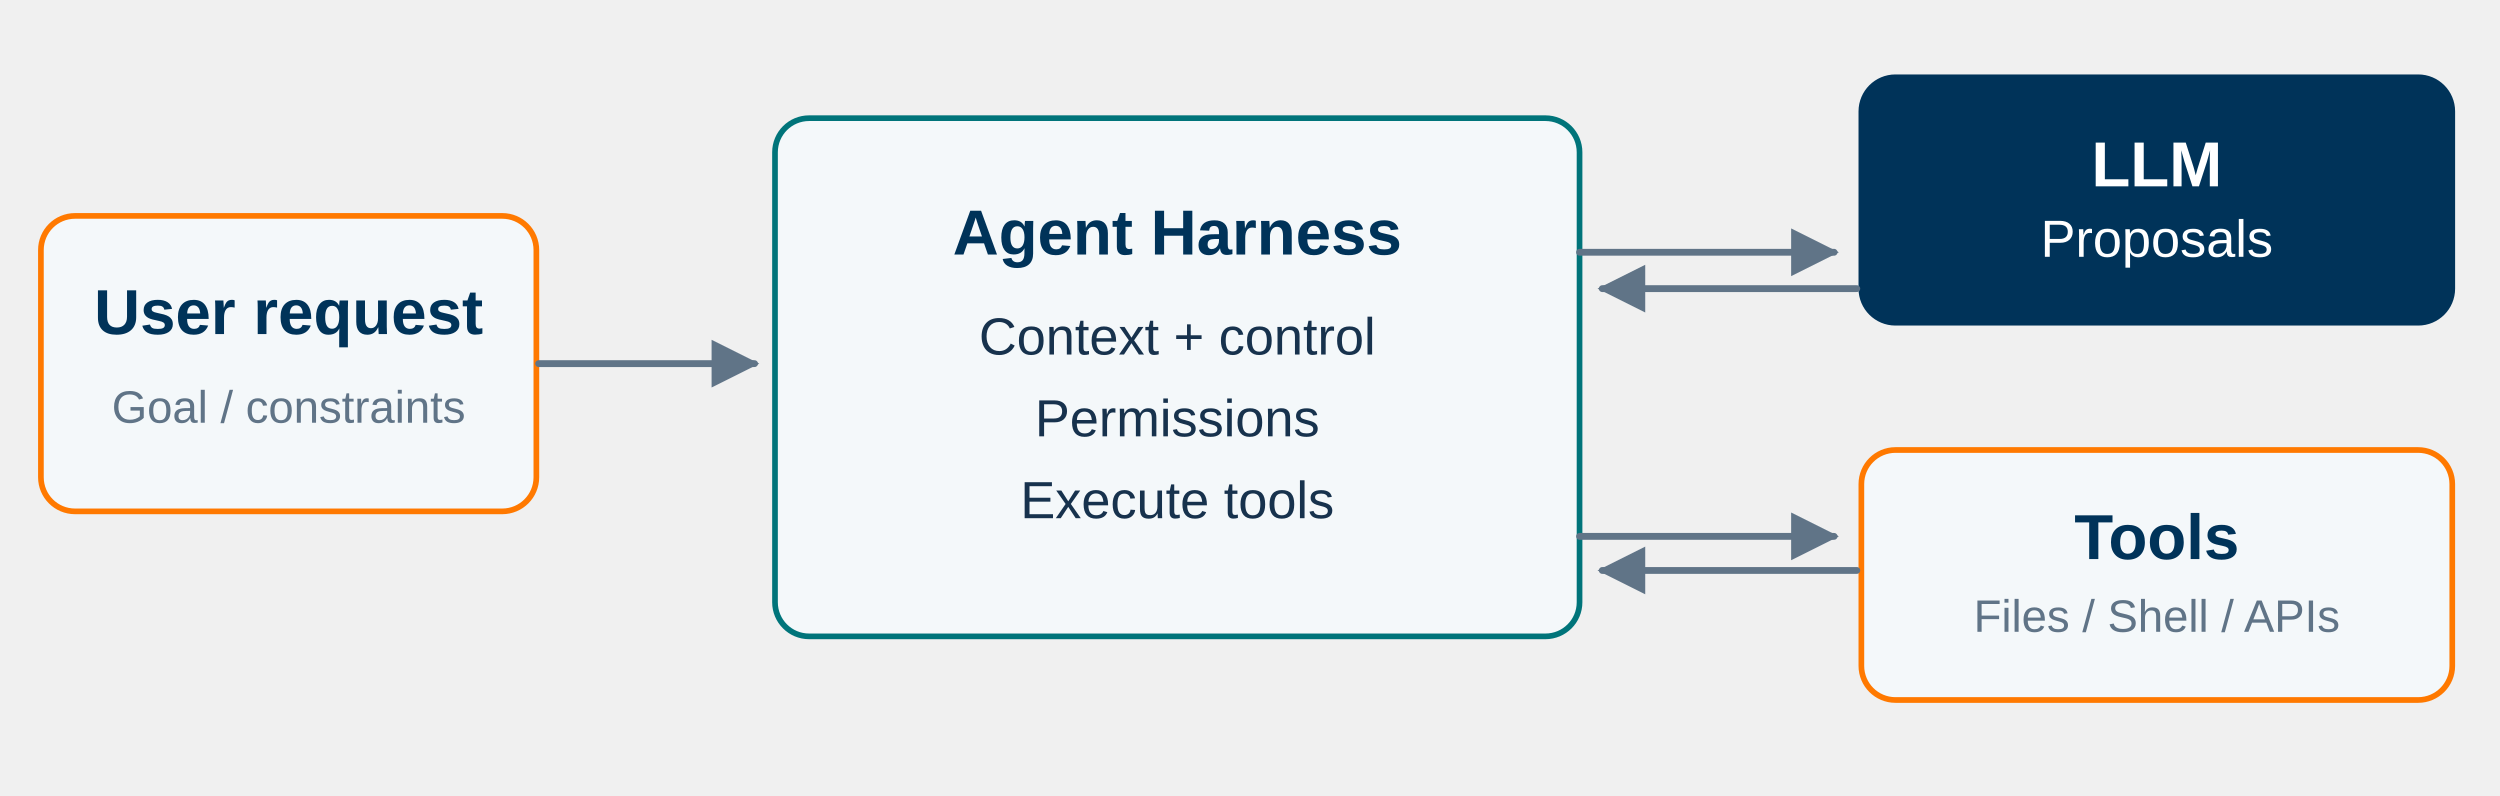
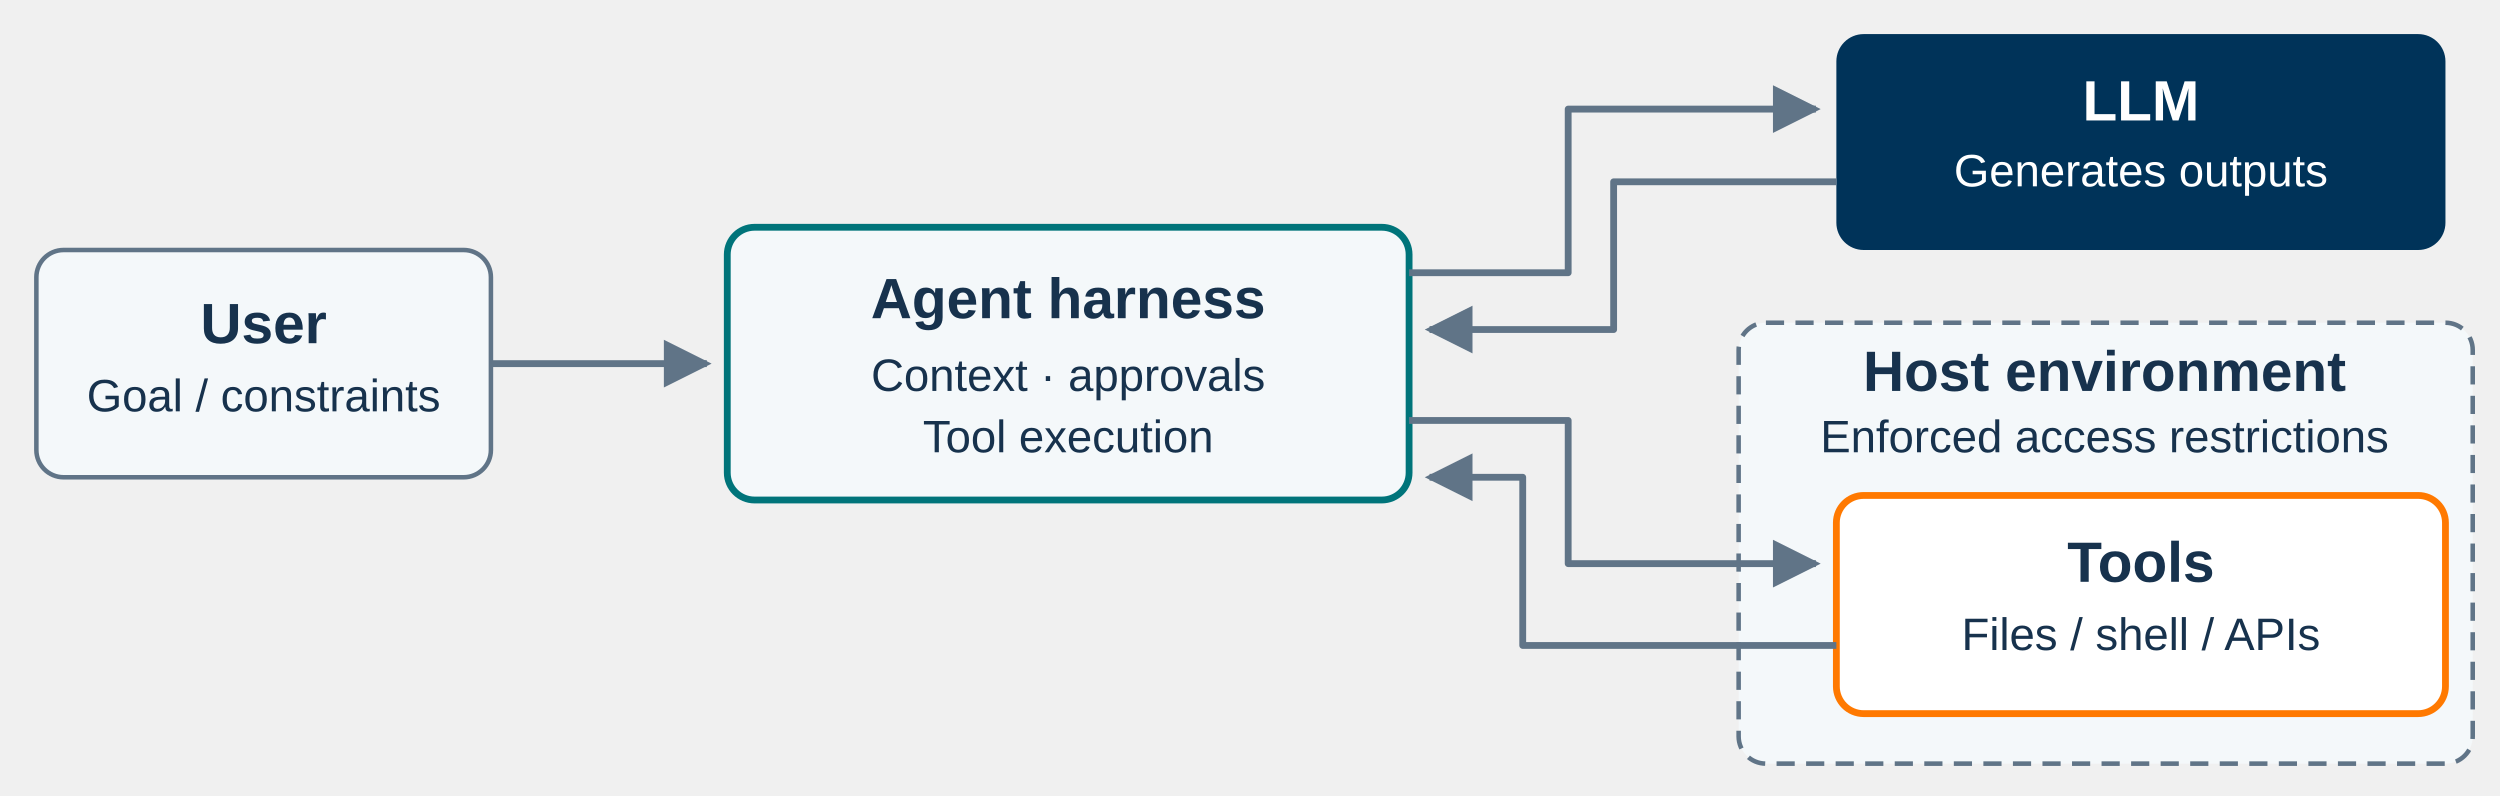
<svg xmlns="http://www.w3.org/2000/svg" width="1100" height="350" viewBox="0 0 1100 350" role="img">
-   <style>text {font-family: Arial, Liberation Sans, sans-serif;} .n {font-size:28px;font-weight:bold;fill:#003359} .m {font-size:23px;fill:#17324D} .sm {font-size:20px;fill:#607487} .white {fill:white;} .bold {font-weight:bold;} .arrow {stroke:#607487;stroke-width:3;fill:none;stroke-linecap:round;stroke-linejoin:round;} </style>
+   <style>text{font-family:Arial,Liberation Sans,sans-serif;fill:#17324D}.head{font-size:25px;font-weight:bold}.sub{font-size:20px}.arrow{stroke:#607487;stroke-width:3;fill:none;stroke-linejoin:round}.white{fill:white}</style>
  <defs>
-     <marker id="arrow" viewBox="0 0 10 10" refX="9" refY="5" markerWidth="7" markerHeight="7" orient="auto-start-reverse">
-       <path d="M0 0 L10 5 L0 10 z" fill="#607487" />
+     <marker id="a" viewBox="0 0 10 10" refX="9" refY="5" markerWidth="7" markerHeight="7" orient="auto">
+       <path d="M0 0 L10 5 L0 10z" fill="#607487" />
    </marker>
  </defs>
-   <rect x="18" y="95" width="218" height="130" rx="15" fill="#F4F8FA" stroke="#FF7900" stroke-width="2.5" />
-   <rect x="341" y="52" width="354" height="228" rx="15" fill="#F4F8FA" stroke="#00747A" stroke-width="2.5" />
-   <rect x="819" y="34" width="260" height="108" rx="15" fill="#003359" stroke="#003359" stroke-width="2.5" />
-   <rect x="819" y="198" width="260" height="110" rx="15" fill="#F4F8FA" stroke="#FF7900" stroke-width="2.5" />
-   <text x="127" y="147" class="n" text-anchor="middle">User request</text>
-   <text x="127" y="186" class="sm" text-anchor="middle">Goal / constraints</text>
-   <text x="518" y="112" class="n" text-anchor="middle">Agent Harness</text>
-   <text x="518" y="156" class="m" text-anchor="middle">Context + control</text>
-   <text x="518" y="192" class="m" text-anchor="middle">Permissions</text>
-   <text x="518" y="228" class="m" text-anchor="middle">Execute tools</text>
-   <text x="949" y="82" class="n white" text-anchor="middle">LLM</text>
-   <text x="949" y="113" class="m white" text-anchor="middle">Proposals</text>
-   <text x="949" y="246" class="n" text-anchor="middle">Tools</text>
-   <text x="949" y="278" class="sm" text-anchor="middle">Files / Shell / APIs</text>
-   <path d="M237 160 H332" class="arrow" marker-end="url(#arrow)" />
-   <path d="M695 111 H807" class="arrow" marker-end="url(#arrow)" />
-   <path d="M817 127 H705" class="arrow" marker-end="url(#arrow)" />
-   <path d="M695 236 H807" class="arrow" marker-end="url(#arrow)" />
-   <path d="M817 251 H705" class="arrow" marker-end="url(#arrow)" />
-   <text x="760" y="96" class="sm" text-anchor="middle" />
+   <rect x="16" y="110" width="200" height="100" rx="12" fill="#F4F8FA" stroke="#607487" stroke-width="2" />
+   <text x="116" y="151" class="head" text-anchor="middle">User</text>
+   <text x="116" y="181" class="sub" text-anchor="middle">Goal / constraints</text>
+   <rect x="320" y="100" width="300" height="120" rx="12" fill="#F4F8FA" stroke="#00747A" stroke-width="3" />
+   <text x="470" y="140" class="head" text-anchor="middle">Agent harness</text>
+   <text x="470" y="172" class="sub" text-anchor="middle">Context · approvals</text>
+   <text x="470" y="199" class="sub" text-anchor="middle">Tool execution</text>
+   <rect x="808" y="15" width="268" height="95" rx="12" fill="#003359" />
+   <text x="942" y="53" class="head white" text-anchor="middle">LLM</text>
+   <text x="942" y="82" class="sub white" text-anchor="middle">Generates outputs</text>
+   <rect x="765" y="142" width="323" height="194" rx="12" fill="#F4F8FA" stroke="#607487" stroke-width="2" stroke-dasharray="8 5" />
+   <text x="926" y="172" class="head" text-anchor="middle">Host environment</text>
+   <text x="926" y="199" class="sub" text-anchor="middle">Enforced access restrictions</text>
+   <rect x="808" y="218" width="268" height="96" rx="12" fill="white" stroke="#FF7900" stroke-width="3" />
+   <text x="942" y="256" class="head" text-anchor="middle">Tools</text>
+   <text x="942" y="286" class="sub" text-anchor="middle">Files / shell / APIs</text>
+   <path d="M216 160 H311" class="arrow" marker-end="url(#a)" />
+   <path d="M620 120 H690 V48 H799" class="arrow" marker-end="url(#a)" />
+   <path d="M808 80 H710 V145 H629" class="arrow" marker-end="url(#a)" />
+   <path d="M620 185 H690 V248 H799" class="arrow" marker-end="url(#a)" />
+   <path d="M808 284 H670 V210 H629" class="arrow" marker-end="url(#a)" />
</svg>
